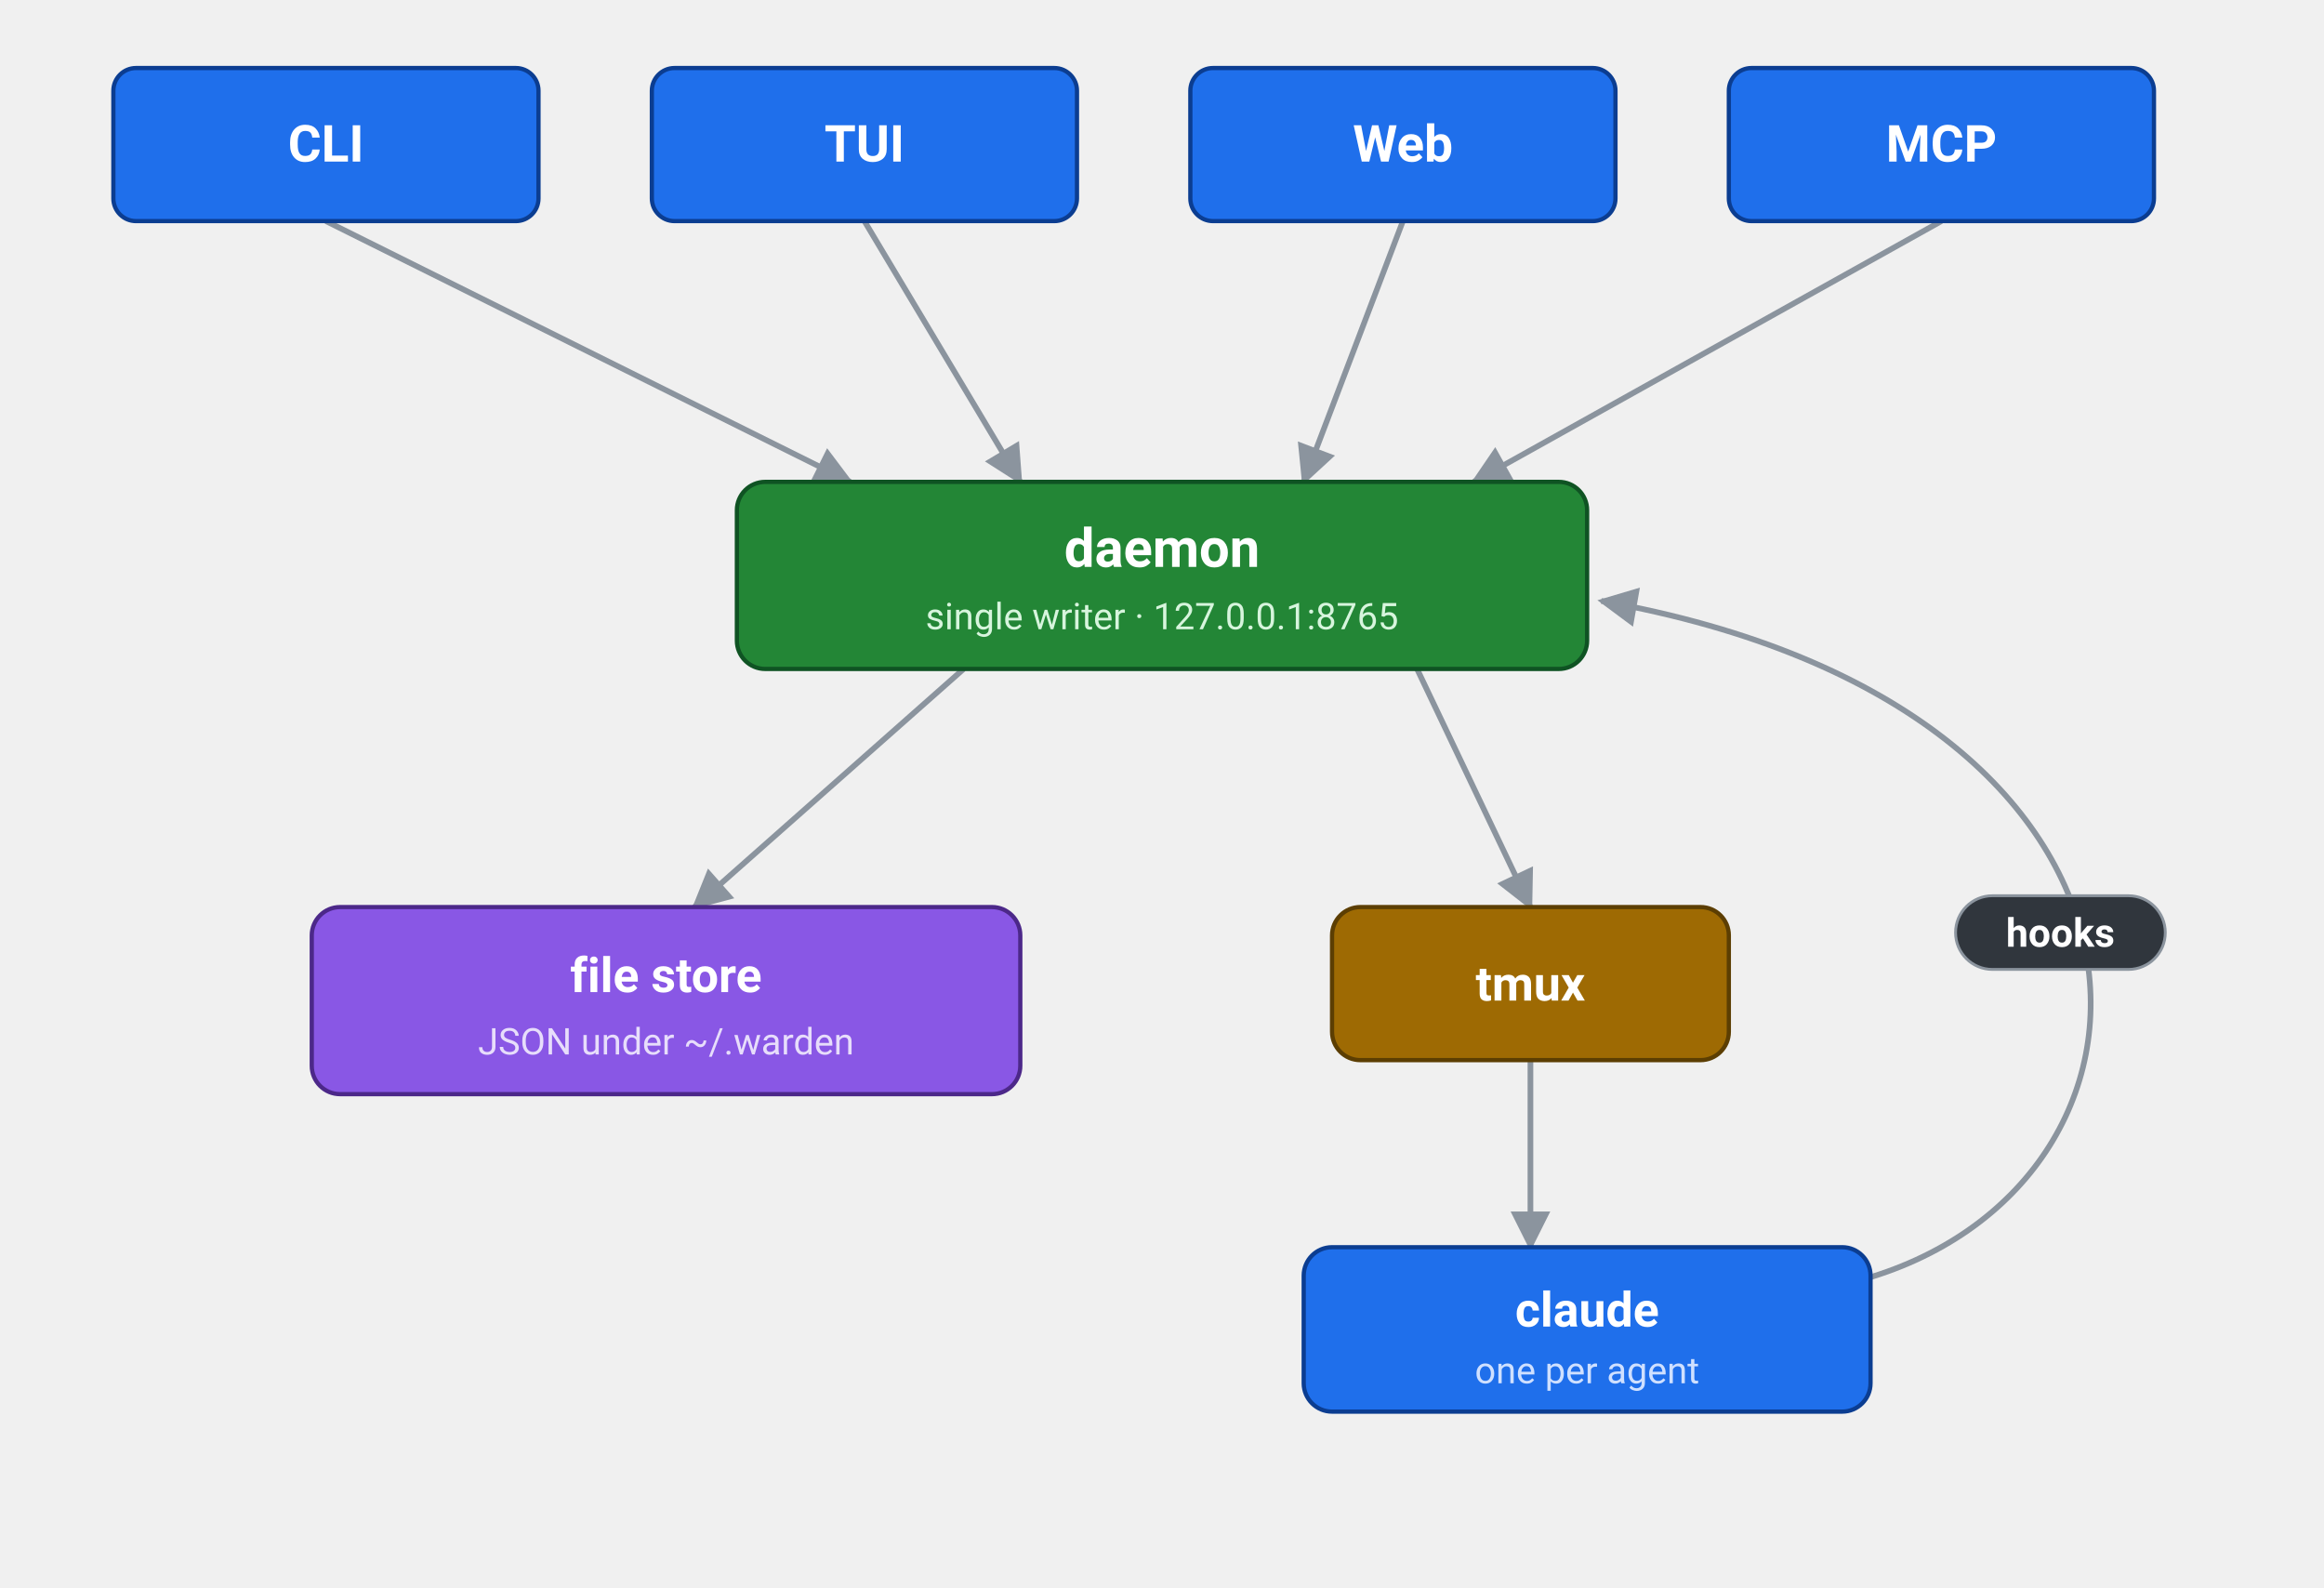
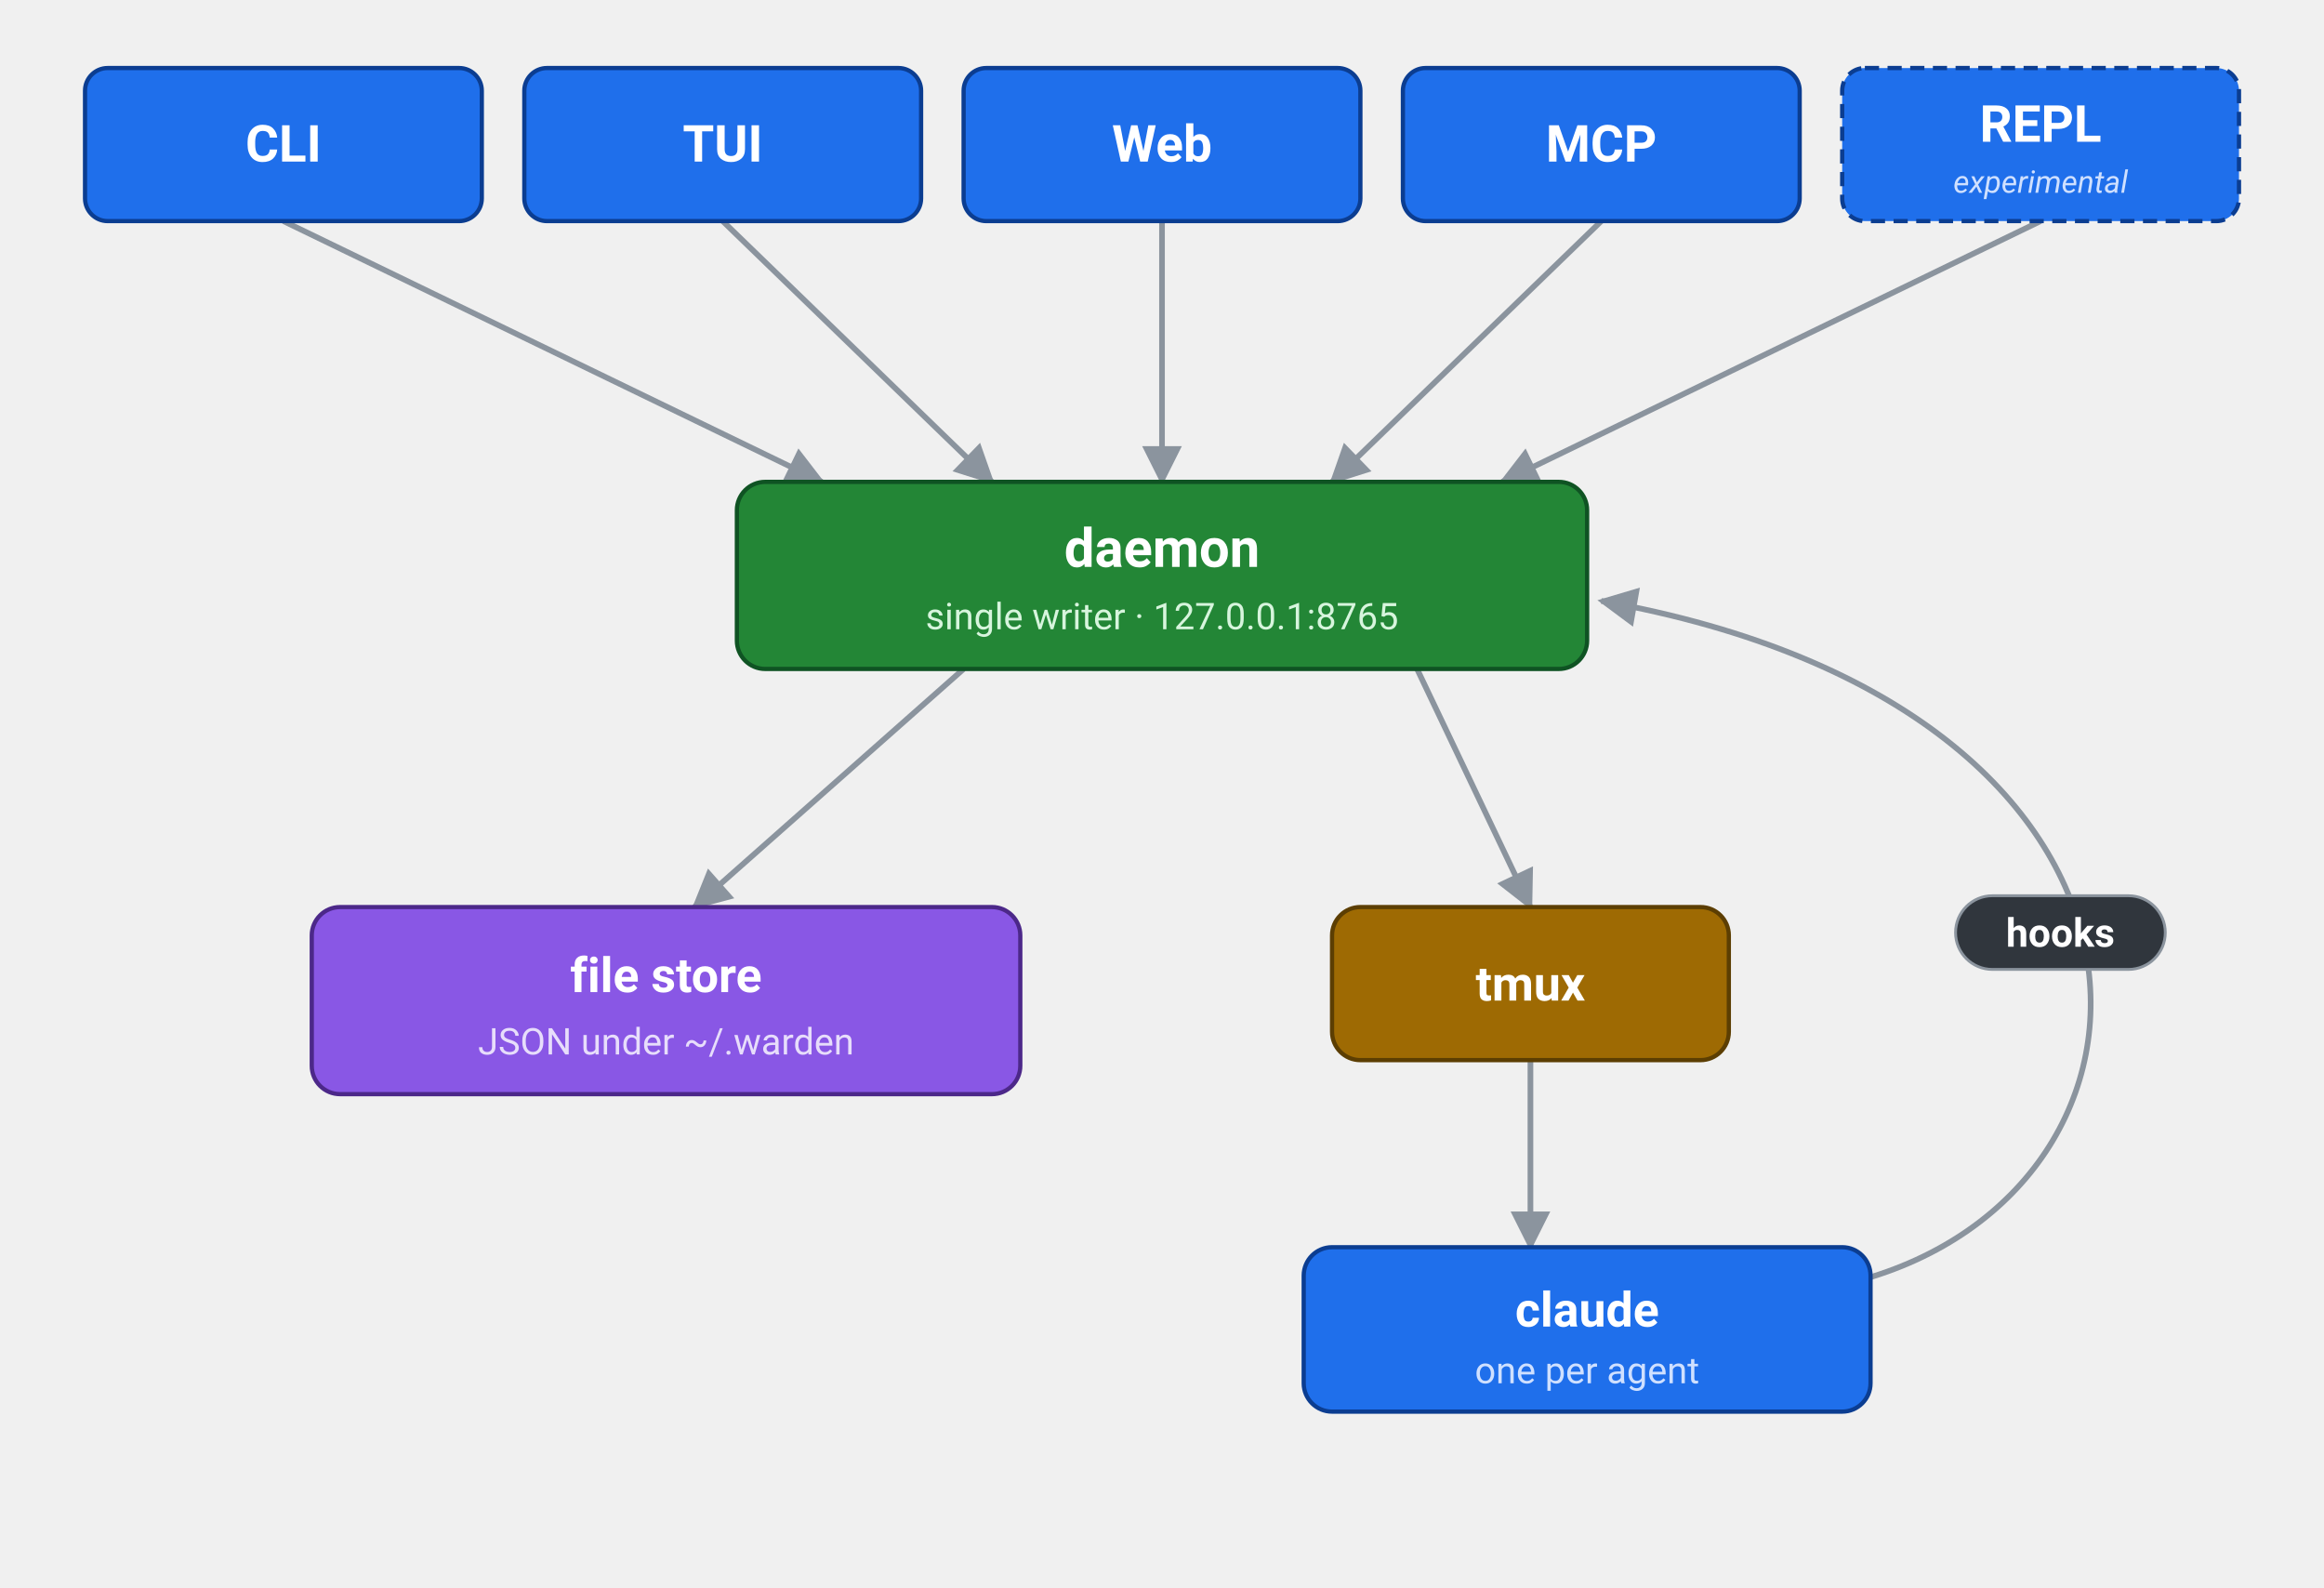
- <svg xmlns="http://www.w3.org/2000/svg" viewBox="0 0 820 560" font-family="system-ui, -apple-system, Segoe UI, Roboto, sans-serif" role="img" aria-label="warden architecture: CLI, TUI, Web and MCP clients talk to a local daemon, which persists to a file store and drives a tmux session running claude per agent, with lifecycle hooks reporting back to the daemon">
+ <svg xmlns="http://www.w3.org/2000/svg" viewBox="0 0 820 560" font-family="system-ui, -apple-system, Segoe UI, Roboto, sans-serif" role="img" aria-label="warden architecture: CLI, TUI, Web, MCP and an experimental REPL client talk to a local daemon, which persists to a file store and drives a tmux session running claude per agent, with lifecycle hooks reporting back to the daemon">
  <defs>
    <marker id="arrow" viewBox="0 0 10 10" refX="9" refY="5" markerWidth="7" markerHeight="7" orient="auto-start-reverse">
      <path d="M0,0 L10,5 L0,10 z" fill="#8b949e" />
    </marker>
  </defs>
  <g fill="none" stroke="#8b949e" stroke-width="2">
-     <line x1="115" y1="78" x2="300" y2="170" marker-end="url(#arrow)" />
-     <line x1="305" y1="78" x2="360" y2="170" marker-end="url(#arrow)" />
-     <line x1="495" y1="78" x2="460" y2="170" marker-end="url(#arrow)" />
-     <line x1="685" y1="78" x2="520" y2="170" marker-end="url(#arrow)" />
+     <line x1="100" y1="78" x2="290" y2="170" marker-end="url(#arrow)" />
+     <line x1="255" y1="78" x2="350" y2="170" marker-end="url(#arrow)" />
+     <line x1="410" y1="78" x2="410" y2="170" marker-end="url(#arrow)" />
+     <line x1="565" y1="78" x2="470" y2="170" marker-end="url(#arrow)" />
+     <line x1="720" y1="78" x2="530" y2="170" marker-end="url(#arrow)" />
    <line x1="340" y1="236" x2="245" y2="320" marker-end="url(#arrow)" />
    <line x1="500" y1="236" x2="540" y2="320" marker-end="url(#arrow)" />
    <line x1="540" y1="374" x2="540" y2="440" marker-end="url(#arrow)" />
    <path d="M655,452 C775,420 780,250 565,212" marker-end="url(#arrow)" />
  </g>
  <g fill="#1f6feb" stroke="#0b3d91" stroke-width="1.5">
-     <rect x="40" y="24" width="150" height="54" rx="8" />
-     <rect x="230" y="24" width="150" height="54" rx="8" />
-     <rect x="420" y="24" width="150" height="54" rx="8" />
-     <rect x="610" y="24" width="150" height="54" rx="8" />
+     <rect x="30" y="24" width="140" height="54" rx="8" />
+     <rect x="185" y="24" width="140" height="54" rx="8" />
+     <rect x="340" y="24" width="140" height="54" rx="8" />
+     <rect x="495" y="24" width="140" height="54" rx="8" />
  </g>
+   <rect x="650" y="24" width="140" height="54" rx="8" fill="#1f6feb" stroke="#0b3d91" stroke-width="1.5" stroke-dasharray="5 3" />
  <g fill="#ffffff" font-size="18" font-weight="600" text-anchor="middle">
-     <text x="115" y="57">CLI</text>
-     <text x="305" y="57">TUI</text>
-     <text x="495" y="57">Web</text>
-     <text x="685" y="57">MCP</text>
+     <text x="100" y="57">CLI</text>
+     <text x="255" y="57">TUI</text>
+     <text x="410" y="57">Web</text>
+     <text x="565" y="57">MCP</text>
+     <text x="720" y="50">REPL</text>
  </g>
+   <text x="720" y="68" text-anchor="middle" fill="#cfe0ff" font-size="11" font-style="italic">experimental</text>
  <rect x="260" y="170" width="300" height="66" rx="10" fill="#238636" stroke="#0f5323" stroke-width="1.5" />
  <text x="410" y="200" text-anchor="middle" fill="#ffffff" font-size="19" font-weight="700">daemon</text>
  <text x="410" y="222" text-anchor="middle" fill="#d7f5dd" font-size="13">single writer · 127.0.0.1:8765</text>
  <rect x="110" y="320" width="250" height="66" rx="10" fill="#8957e5" stroke="#4c2889" stroke-width="1.5" />
  <text x="235" y="350" text-anchor="middle" fill="#ffffff" font-size="17" font-weight="600">file store</text>
  <text x="235" y="372" text-anchor="middle" fill="#e7ddfb" font-size="13">JSON under ~/.warden</text>
  <rect x="470" y="320" width="140" height="54" rx="10" fill="#9e6a03" stroke="#5c3e02" stroke-width="1.5" />
  <text x="540" y="353" text-anchor="middle" fill="#ffffff" font-size="17" font-weight="600">tmux</text>
  <rect x="460" y="440" width="200" height="58" rx="10" fill="#1f6feb" stroke="#0b3d91" stroke-width="1.5" />
  <text x="560" y="468" text-anchor="middle" fill="#ffffff" font-size="17" font-weight="600">claude</text>
  <text x="560" y="488" text-anchor="middle" fill="#cfe0ff" font-size="13">one per agent</text>
  <g>
    <rect x="690" y="316" width="74" height="26" rx="13" fill="#30363d" stroke="#8b949e" stroke-width="1" />
    <text x="727" y="334" text-anchor="middle" fill="#ffffff" font-size="14" font-weight="600">hooks</text>
  </g>
</svg>
